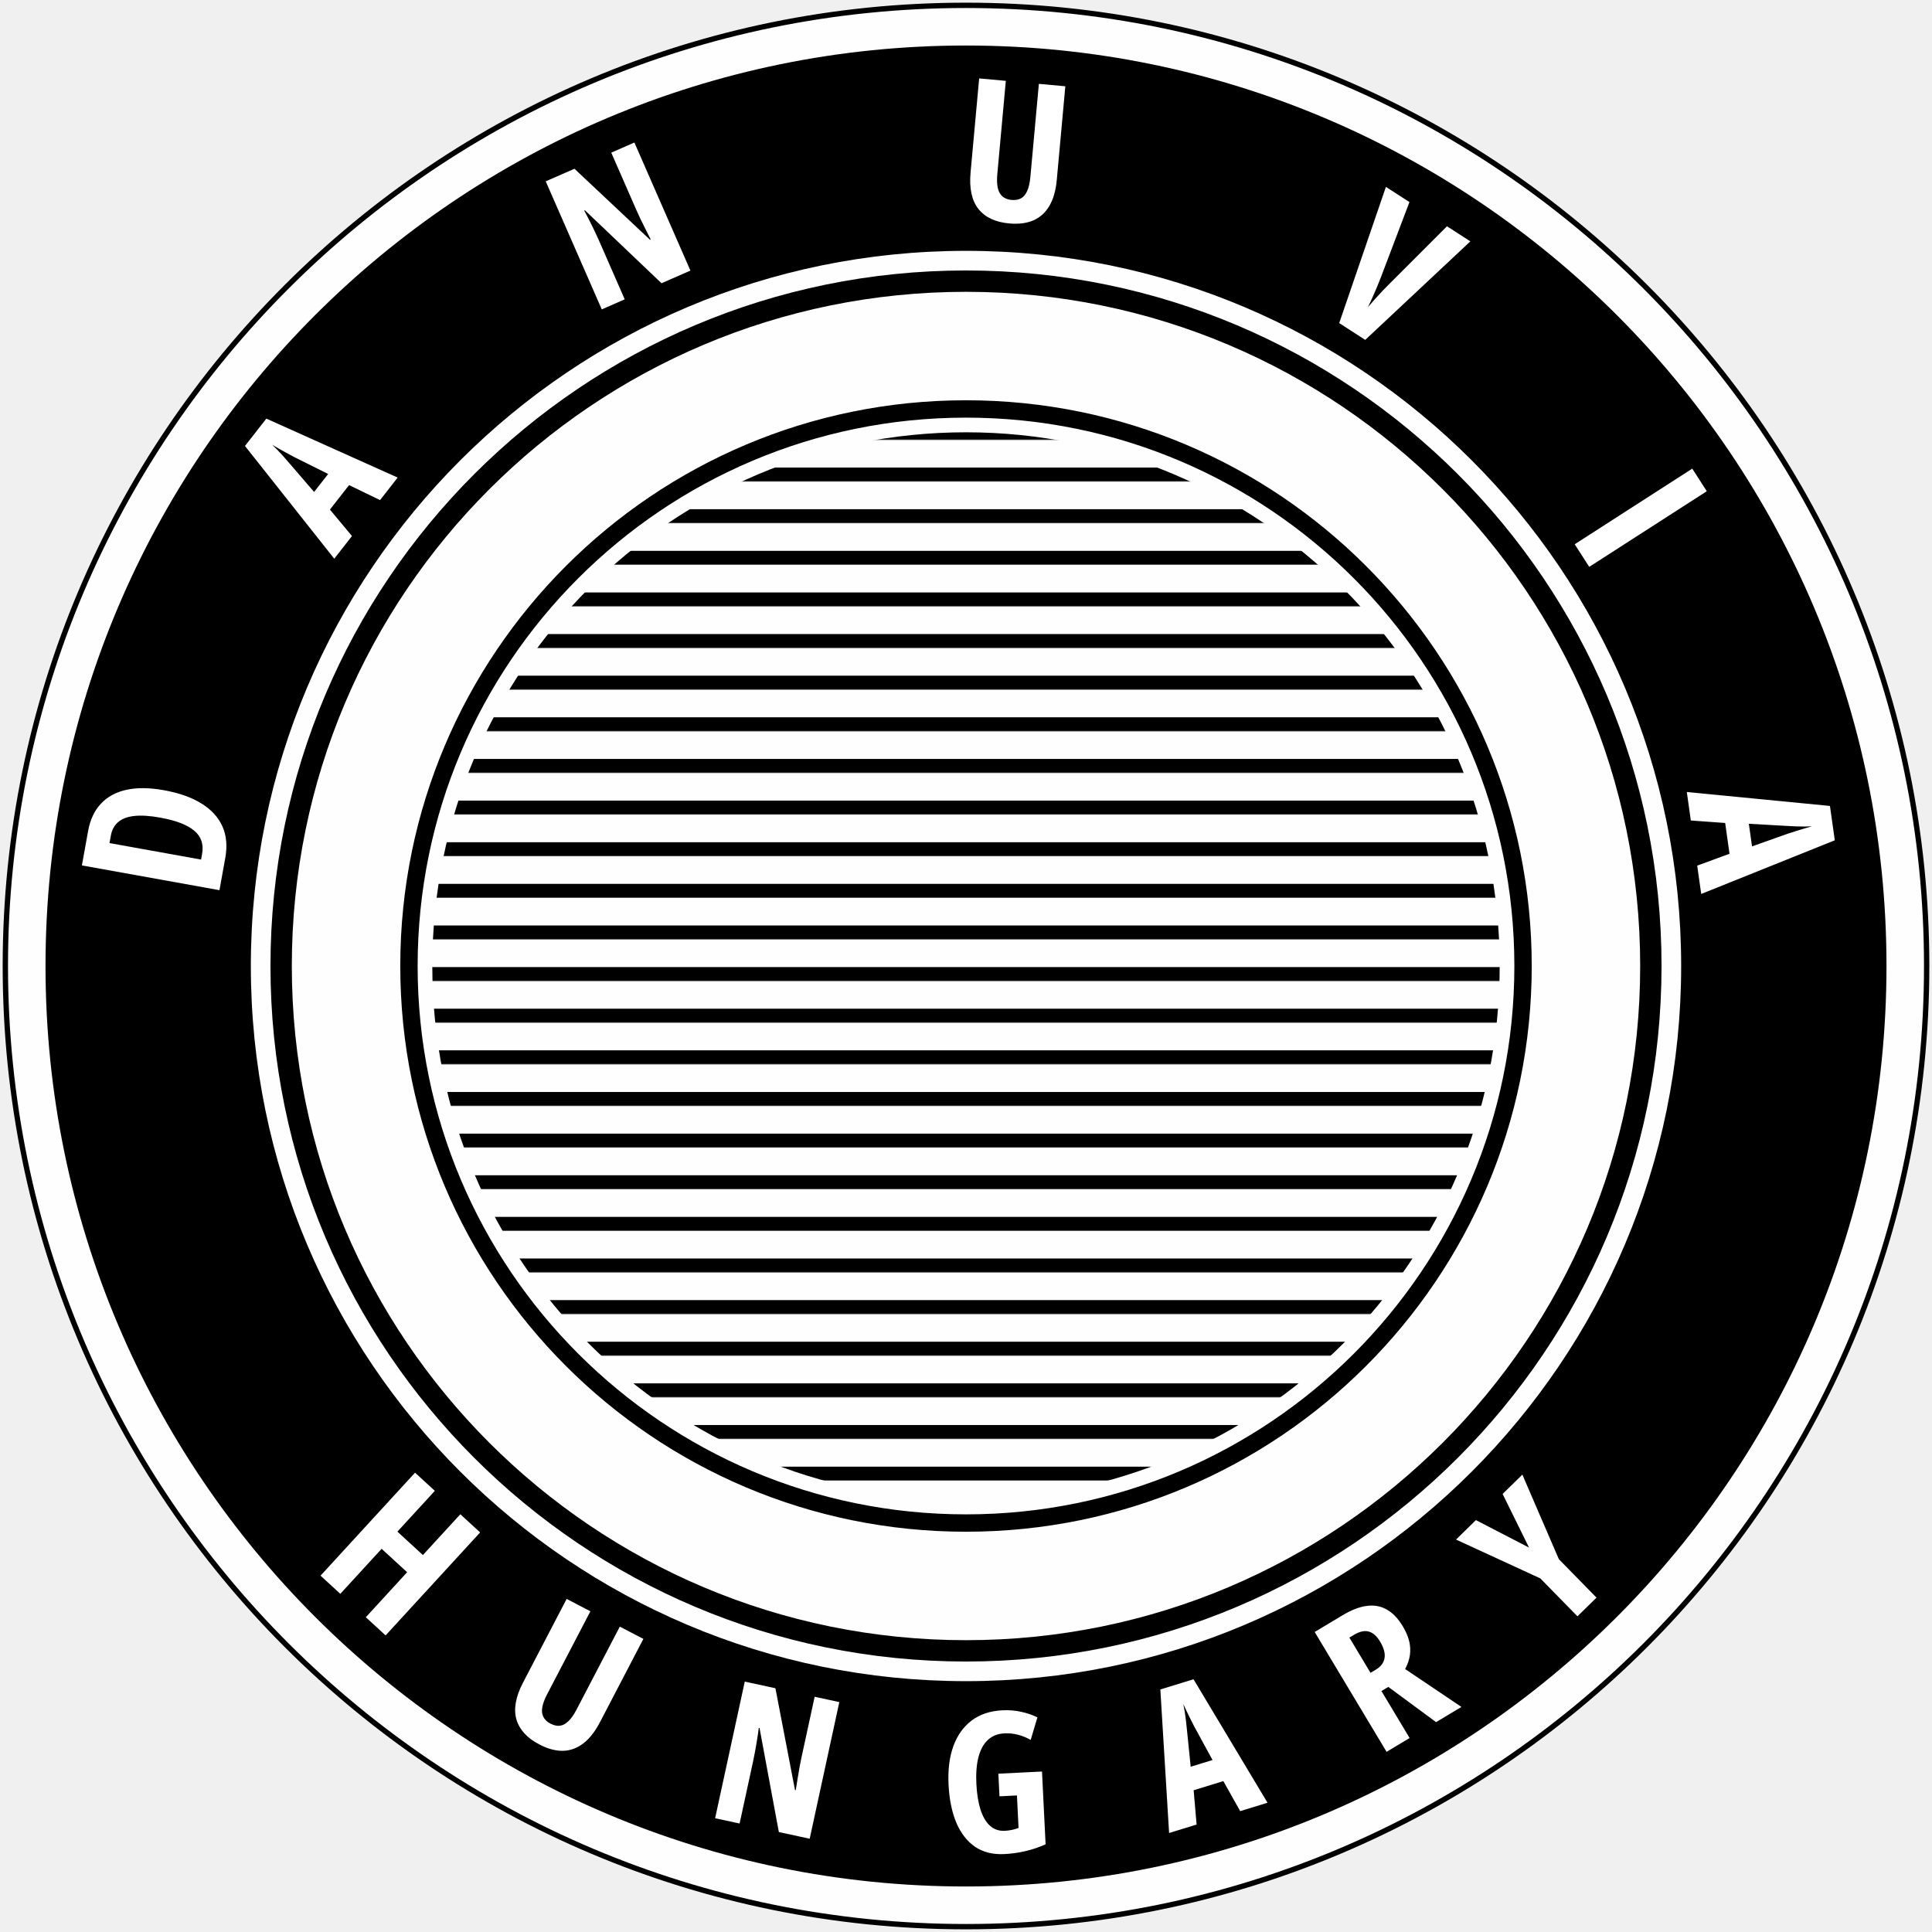
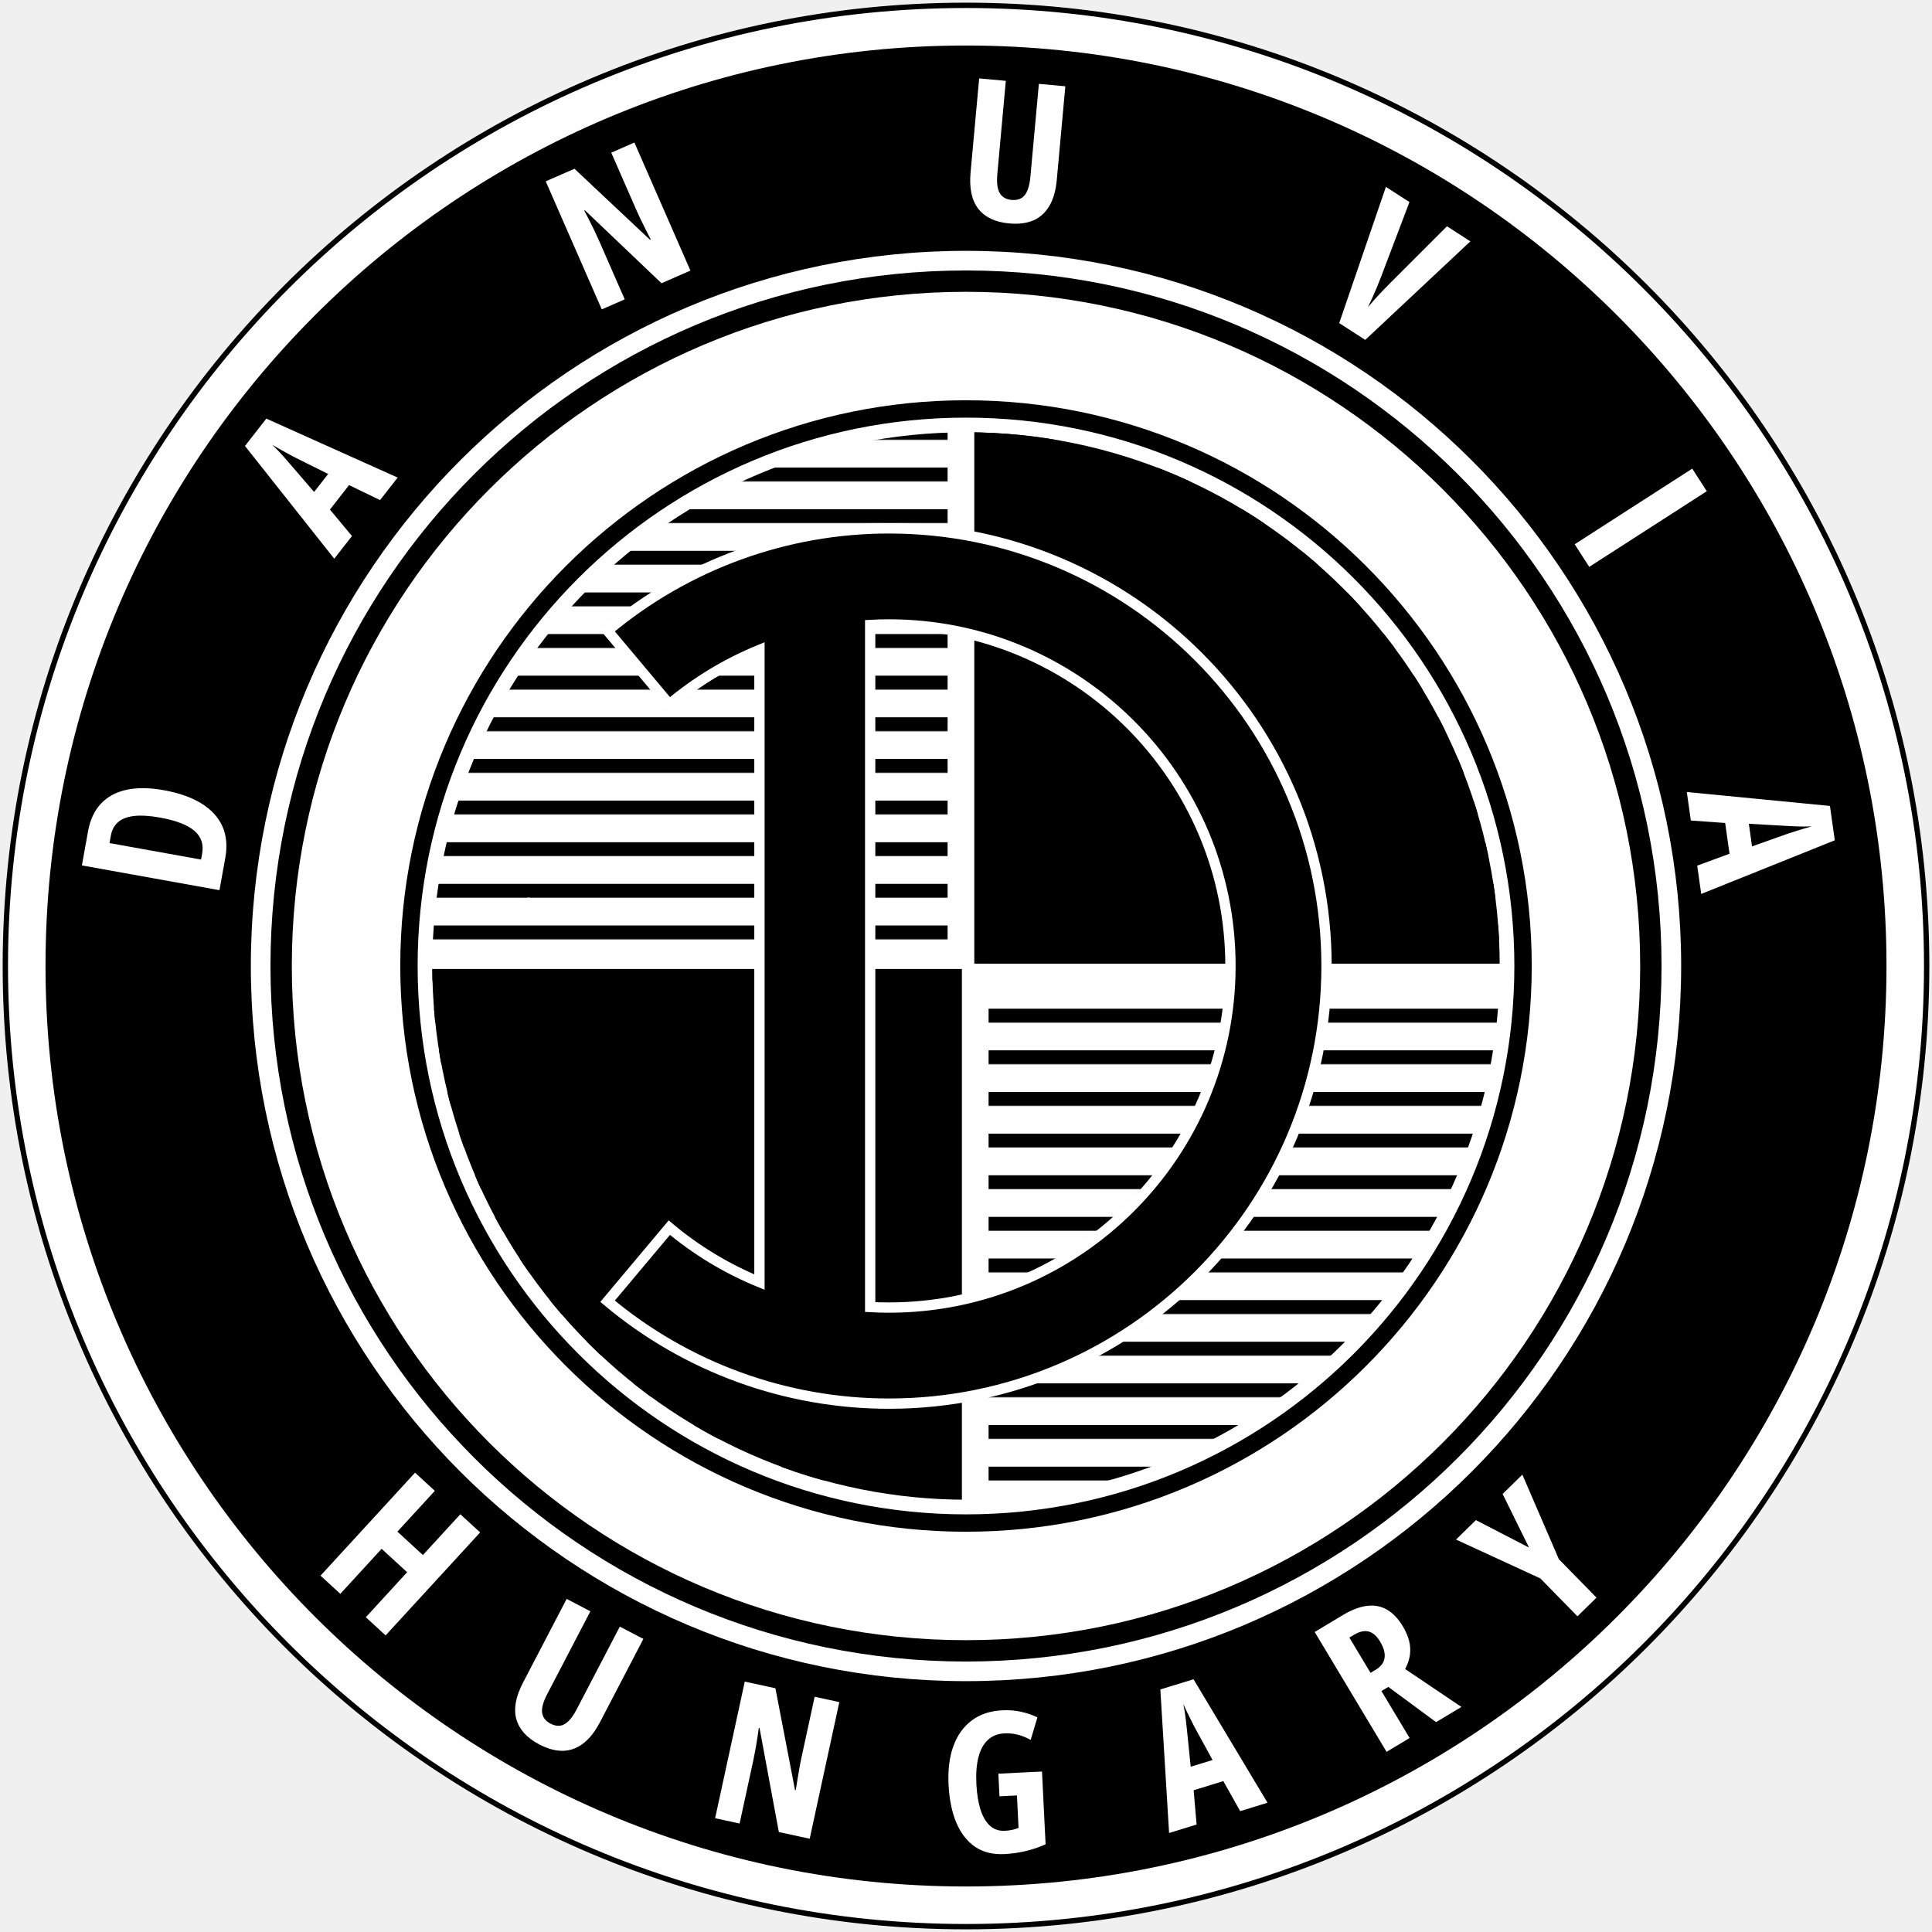
<svg xmlns="http://www.w3.org/2000/svg" xmlns:xlink="http://www.w3.org/1999/xlink" width="181mm" height="181mm" viewBox="0 0 181 181" version="1.1" id="svg1">
  <defs id="defs1">
    <pattern xlink:href="#Strips1_2" preserveAspectRatio="xMidYMid" id="pattern13" patternTransform="matrix(0,1.3,-1.3,0,-13.01351,-6.897668)" x="0" y="0" />
    <pattern patternUnits="userSpaceOnUse" width="3" height="1" patternTransform="translate(0,0) scale(2,2)" preserveAspectRatio="xMidYMid" id="Strips1_2" style="fill:#000000">
      <rect style="stroke:none" x="0" y="-0.5" width="1" height="2" id="rect146" />
    </pattern>
  </defs>
  <g id="layer1">
    <circle style="font-variation-settings:'wght' 200;fill:#fefefe;stroke:#000000;stroke-width:0.5;stroke-dasharray:none" id="path1" cx="90.5" cy="90.5" r="90" />
    <path id="path2" style="font-variation-settings:'wght' 200;fill:#000000;fill-opacity:1;stroke:#000000;stroke-width:0;stroke-dasharray:none" d="M 90.5,4.264 A 86.236,86.236 0 0 0 4.264,90.5 86.236,86.236 0 0 0 90.5,176.736 86.236,86.236 0 0 0 176.736,90.5 86.236,86.236 0 0 0 90.5,4.264 Z m 0,19.236 A 67,67 0 0 1 157.5,90.5 67,67 0 0 1 90.5,157.5 67,67 0 0 1 23.5,90.5 67,67 0 0 1 90.5,23.5 Z" />
    <circle style="font-variation-settings:'wght' 200;fill:none;fill-opacity:1;stroke:#000000;stroke-width:2;stroke-dasharray:none" id="path3" cx="90.5" cy="90.5" r="64.161" />
    <circle style="font-variation-settings:'wght' 200;fill:url(#pattern13);fill-opacity:1;stroke:none;stroke-width:2.825;stroke-dasharray:none;stroke-opacity:1" id="path5" cx="90.5" cy="90.5" r="50" />
    <circle style="font-variation-settings:'wght' 200;fill:none;fill-opacity:1;stroke:#000000;stroke-width:1.627;stroke-dasharray:none" id="path3-5" cx="90.5" cy="90.5" r="52.187" />
    <path d="m 15.348,74.03 q 2.16,0.389 3.542,1.257 1.383,0.859 1.953,2.145 0.562,1.275 0.264,2.933 l -0.546,3.032 -12.888,-2.321 0.58,-3.218 q 0.286,-1.587 1.198,-2.56 0.914,-0.982 2.401,-1.306 1.487,-0.324 3.497,0.038 z m -0.344,2.568 q -1.446,-0.26 -2.421,-0.154 -0.975,0.107 -1.514,0.574 -0.538,0.458 -0.682,1.261 l -0.127,0.705 8.577,1.545 0.097,-0.538 q 0.241,-1.34 -0.73,-2.161 -0.97,-0.83 -3.2,-1.232 z m 20.602,-29.746 -2.903,-1.405 -1.793,2.294 2.065,2.478 -1.66,2.124 -8.365,-10.563 2.002,-2.562 12.303,5.524 z m -4.862,-2.448 -3.167,-1.577 q -0.383,-0.208 -0.752,-0.406 -0.363,-0.204 -0.698,-0.387 -0.337,-0.195 -0.625,-0.364 0.23,0.214 0.494,0.488 0.263,0.274 0.544,0.584 0.28,0.31 0.557,0.64 l 2.329,2.707 z m 33.938,-19.054 -2.708,1.185 -7.175,-6.833 -0.066,0.029 q 0.304,0.561 0.555,1.067 0.255,0.494 0.45,0.918 0.203,0.42 0.354,0.764 l 2.435,5.564 -2.15,0.941 -5.25,-11.997 2.692,-1.178 7.076,6.651 0.066,-0.029 q -0.281,-0.552 -0.517,-1.025 -0.24,-0.482 -0.44,-0.893 -0.2,-0.411 -0.35,-0.756 l -2.388,-5.457 2.166,-0.948 z m 35.124,-17.267 -0.799,8.751 q -0.137,1.499 -0.691,2.446 -0.554,0.948 -1.501,1.365 -0.946,0.408 -2.275,0.287 -1.936,-0.177 -2.88,-1.36 -0.935,-1.192 -0.731,-3.422 l 0.804,-8.804 2.498,0.228 -0.795,8.715 q -0.113,1.24 0.23,1.811 0.344,0.562 1.094,0.63 0.526,0.048 0.886,-0.144 0.369,-0.2 0.585,-0.693 0.225,-0.492 0.302,-1.34 l 0.794,-8.697 z m 37.944,14.529 -9.847,9.231 -2.439,-1.574 4.376,-12.762 2.205,1.423 -2.682,7.064 q -0.148,0.395 -0.366,0.915 -0.213,0.513 -0.442,1.015 -0.224,0.495 -0.4,0.851 0.259,-0.302 0.618,-0.71 0.372,-0.411 0.751,-0.816 0.387,-0.401 0.69,-0.706 l 5.346,-5.345 z m 9.776,28.378 11.013,-7.086 1.362,2.117 -11.013,7.086 z m 11.477,30.108 3.027,-1.115 -0.407,-2.882 -3.217,-0.233 -0.377,-2.67 13.41,1.307 0.455,3.219 -12.515,5.026 z m 5.137,-1.803 3.333,-1.186 q 0.416,-0.131 0.814,-0.26 0.399,-0.12 0.763,-0.234 0.374,-0.107 0.696,-0.198 -0.314,0.017 -0.694,0.017 -0.38,-6e-4 -0.798,-0.014 -0.418,-0.013 -0.847,-0.043 l -3.566,-0.202 z" id="text1-9" style="font-size:18.344px;font-family:'Open Sans';-inkscape-font-specification:'Open Sans, @wght=700';font-variation-settings:'wght' 700;letter-spacing:7.938px;fill:#ffffff;fill-opacity:1;stroke-width:1.5" aria-label="D A N U V I A" />
    <path d="m 36.126,153.213 -1.854,-1.702 3.87,-4.217 -2.389,-2.193 -3.87,4.217 -1.854,-1.702 8.855,-9.648 1.854,1.702 -3.507,3.821 2.389,2.193 3.507,-3.821 1.854,1.702 z m 24.15,0.327 -4.062,7.792 q -0.696,1.334 -1.568,2.001 -0.873,0.666 -1.907,0.693 -1.03,0.019 -2.213,-0.598 -1.724,-0.899 -2.148,-2.352 -0.412,-1.457 0.623,-3.443 l 4.087,-7.839 2.224,1.159 -4.046,7.76 q -0.576,1.104 -0.475,1.763 0.105,0.651 0.772,0.999 0.469,0.244 0.874,0.203 0.417,-0.045 0.804,-0.419 0.395,-0.37 0.788,-1.124 l 4.038,-7.744 z m 15.58,18.722 -2.889,-0.627 -1.809,-9.742 -0.07,-0.015 q -0.082,0.633 -0.176,1.19 -0.083,0.55 -0.173,1.007 -0.081,0.459 -0.161,0.827 l -1.288,5.935 -2.293,-0.498 2.777,-12.798 2.871,0.623 1.835,9.536 0.07,0.015 q 0.096,-0.612 0.182,-1.134 0.088,-0.531 0.167,-0.981 0.079,-0.45 0.159,-0.818 l 1.263,-5.821 2.311,0.501 z m 17.676,-6.094 4.088,-0.202 0.337,6.817 q -0.912,0.413 -1.888,0.64 -0.966,0.227 -1.977,0.277 -1.619,0.08 -2.751,-0.689 -1.124,-0.779 -1.753,-2.263 -0.62,-1.485 -0.723,-3.561 -0.101,-2.049 0.442,-3.573 0.552,-1.534 1.71,-2.416 1.158,-0.882 2.885,-0.968 0.948,-0.047 1.783,0.145 0.834,0.183 1.505,0.518 l -0.631,2.112 q -0.581,-0.33 -1.199,-0.488 -0.609,-0.158 -1.262,-0.126 -0.939,0.046 -1.548,0.615 -0.609,0.559 -0.88,1.604 -0.272,1.036 -0.198,2.521 0.068,1.369 0.377,2.376 0.318,0.998 0.882,1.526 0.573,0.528 1.414,0.486 0.349,-0.017 0.668,-0.087 0.328,-0.07 0.61,-0.183 l -0.15,-3.042 -1.637,0.081 z m 22.655,3.509 -1.578,-2.813 -2.782,0.856 0.277,3.214 -2.577,0.793 -0.82,-13.449 3.108,-0.956 6.933,11.568 z m -2.589,-4.789 -1.696,-3.105 q -0.195,-0.39 -0.385,-0.763 -0.181,-0.375 -0.352,-0.717 -0.165,-0.352 -0.305,-0.656 0.067,0.308 0.126,0.683 0.059,0.375 0.112,0.79 0.053,0.415 0.091,0.844 l 0.362,3.553 z m 12.18,-13.563 q 1.244,-0.746 2.283,-0.878 1.038,-0.132 1.871,0.35 0.84,0.478 1.494,1.569 0.415,0.691 0.587,1.361 0.167,0.662 0.074,1.324 -0.091,0.65 -0.446,1.312 l 5.275,3.552 -2.374,1.424 -4.476,-3.3 -0.645,0.387 2.64,4.401 -2.158,1.295 -6.736,-11.23 z m 1.077,1.83 -0.438,0.263 1.981,3.303 0.484,-0.29 q 0.722,-0.433 0.828,-1.092 0.114,-0.664 -0.416,-1.547 -0.475,-0.791 -1.077,-0.942 -0.594,-0.155 -1.363,0.306 z m 16.392,-8.17 -2.474,-5.024 1.85,-1.811 3.419,7.922 3.528,3.604 -1.786,1.748 -3.478,-3.552 -7.898,-3.637 1.863,-1.823 z" id="text1" style="font-size:18.344px;font-family:'Open Sans';-inkscape-font-specification:'Open Sans, @wght=700';font-variation-settings:'wght' 700;letter-spacing:7.938px;fill:#ffffff;fill-opacity:1;stroke-width:1.5" aria-label="HUNGARY" />
+     <path style="fill:#000000;stroke-width:0.265" id="path4" d="M 90.5,140.5 A 50,50 0 0 1 55.145,125.855 50,50 0 0 1 40.5,90.5 h 50 z" />
+     <path style="fill:#000000;stroke-width:0.265" id="path6" d="m 90.5,40.5 a 50,50 0 0 1 50,50 h -50 z" />
+     <rect style="fill:#ffffff;stroke-width:0.28" id="rect6" width="2.5" height="50.273" x="88.777" y="40.407" />
+     <rect style="fill:#ffffff;stroke-width:0.28" id="rect6-8" width="2.5" height="50.273" x="90.116" y="90.281" />
+     <rect style="fill:#ffffff;stroke-width:0.28" id="rect6-1" width="2.5" height="50.273" x="90.282" y="-141.194" transform="rotate(90)" />
+     <rect style="fill:#ffffff;stroke-width:0.28" id="rect6-2" width="2.5" height="50.273" x="88.28" y="-90.626" transform="rotate(90)" />
+     <path id="path7-6" style="fill:#000000;stroke:#ffffff;stroke-width:0.965;stroke-dasharray:none;stroke-opacity:1" d="M 83.276,49.5 A 41,41 0 0 0 56.921,59.092 l 5.785,6.895 a 32,32 0 0 1 8.442,-5.1 v 59.226 a 32,32 0 0 1 -8.442,-5.099 l -5.785,6.894 A 41,41 0 0 0 83.276,131.5 41,41 0 0 0 124.276,90.5 41,41 0 0 0 83.276,49.5 Z m 0,9 a 32,32 0 0 1 32,32 32,32 0 0 1 -32,32 32,32 0 0 1 -1.754,-0.048 V 58.548 a 32,32 0 0 1 1.754,-0.048 z" />
+     <path style="fill:#ff0000;stroke:#ffffff;stroke-width:0.965;stroke-dasharray:none;stroke-opacity:1" id="path9" d="m 49.49,84.655 a 0.239,0.048 0 0 1 -0.085,-0.037 0.239,0.048 0 0 1 0.085,-0.037 l 0.154,0.037 z" />
  </g>
</svg>
